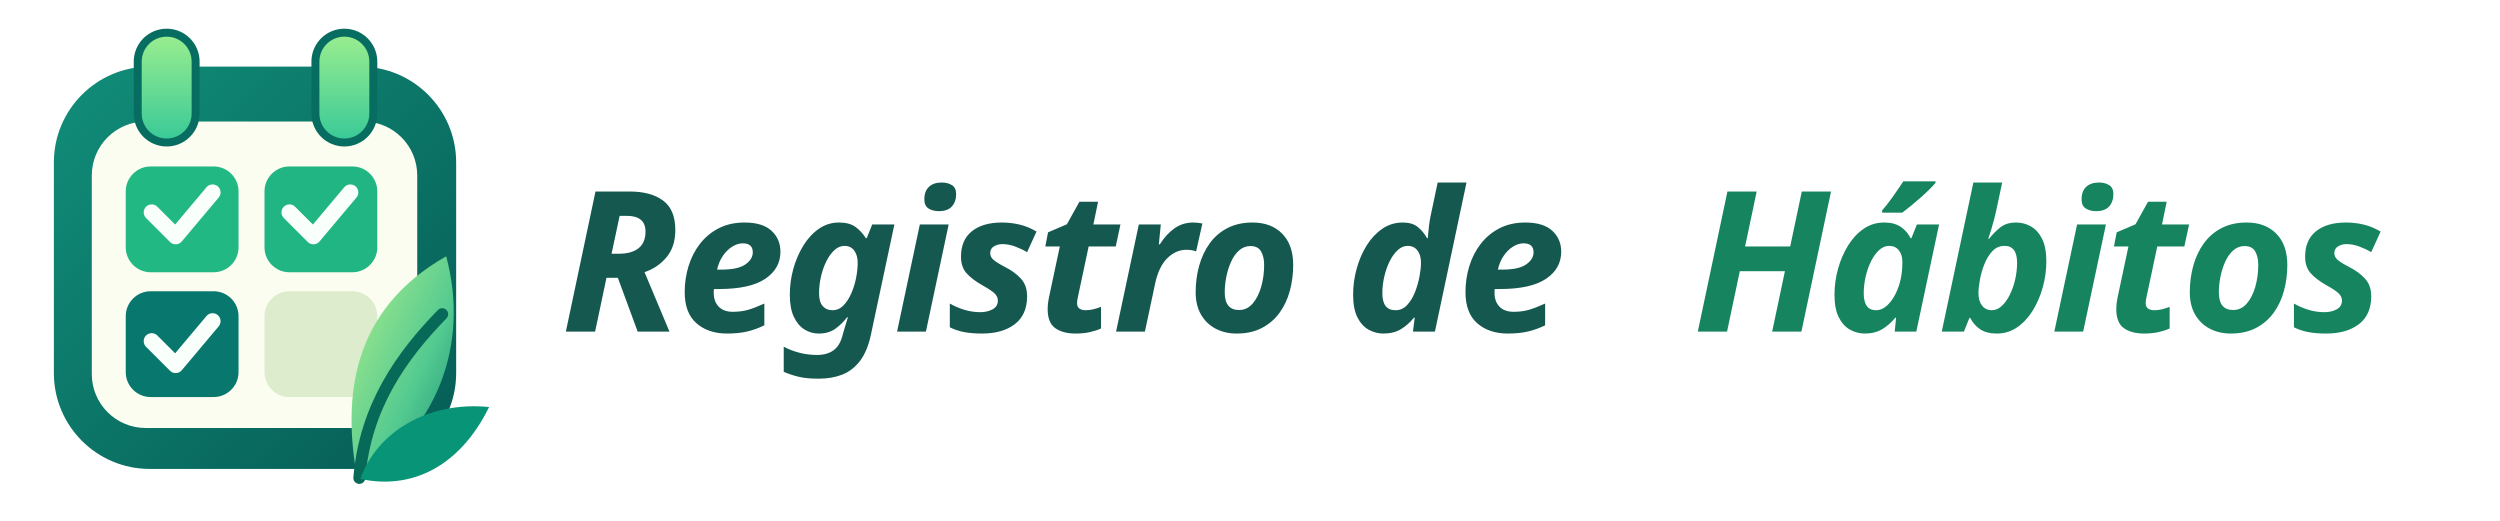
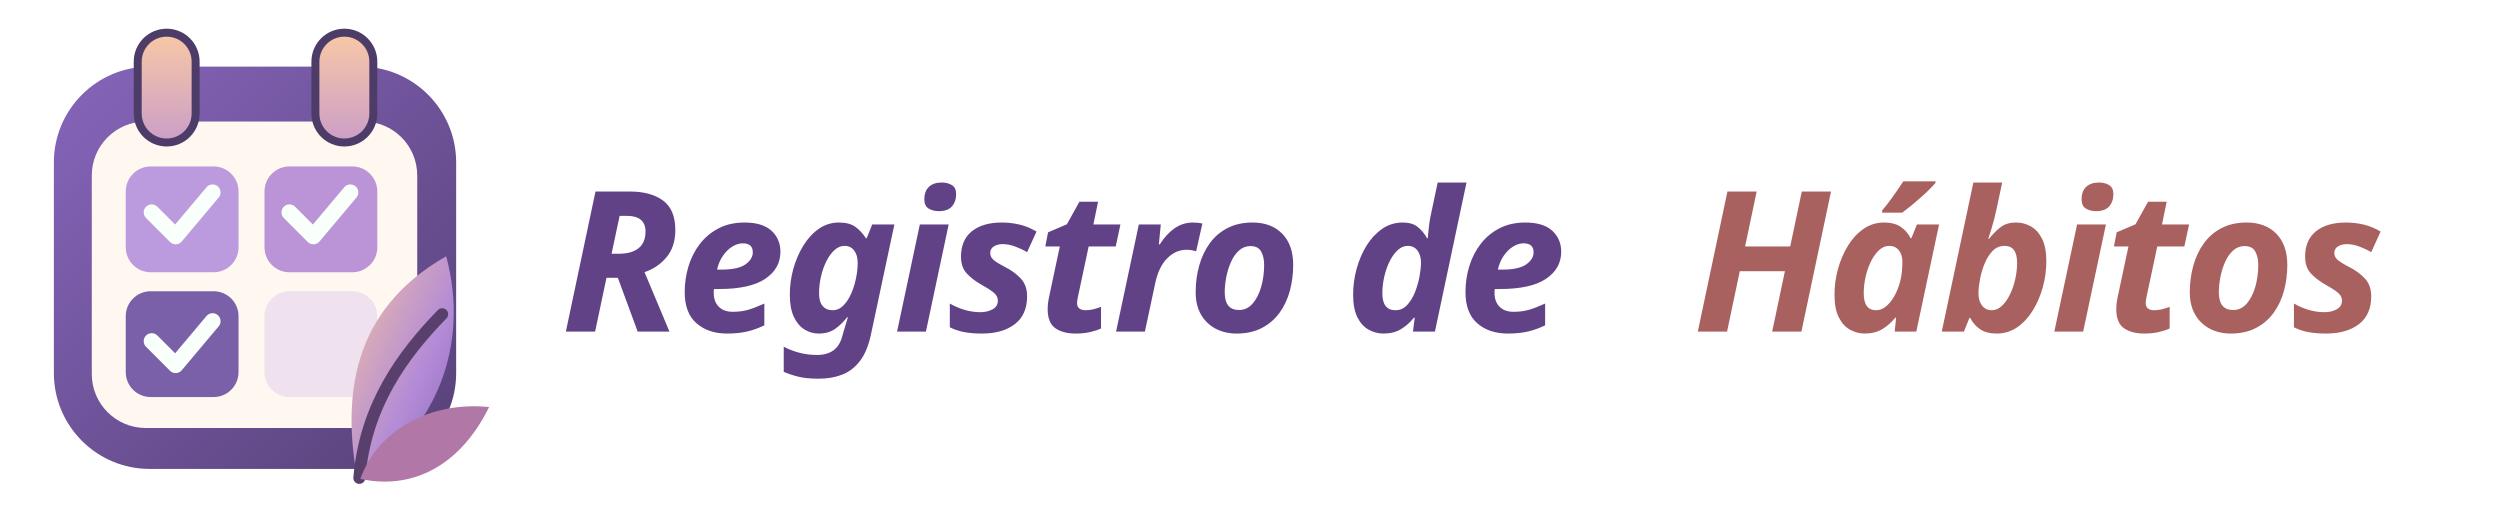
<svg xmlns="http://www.w3.org/2000/svg" viewBox="0 0 1440 300" role="img" aria-label="Registro de Hábitos">
  <g transform="translate(4 1) scale(.575)">
    <defs>
      <linearGradient id="frame" x1="0" y1="0" x2="1" y2="1">
-         <stop stop-color="#118e79" />
-         <stop offset="1" stop-color="#065c55" />
+         <stop stop-color="#8665bb" />
+         <stop offset="1" stop-color="#574178" />
      </linearGradient>
      <linearGradient id="leaf" x1="0" y1="0" x2="1" y2="1">
-         <stop stop-color="#b0ef8c" />
-         <stop offset=".6" stop-color="#53ca90" />
-         <stop offset="1" stop-color="#178e76" />
+         <stop stop-color="#f2c1a1" />
+         <stop offset=".6" stop-color="#b38bd7" />
+         <stop offset="1" stop-color="#8c69b9" />
      </linearGradient>
      <linearGradient id="tab" x1="0" y1="0" x2="0" y2="1">
-         <stop stop-color="#9bee8e" />
-         <stop offset="1" stop-color="#37c998" />
+         <stop stop-color="#f8c8a5" />
+         <stop offset="1" stop-color="#cb9ec8" />
      </linearGradient>
    </defs>
    <rect x="47" y="65" width="403" height="403" rx="96" fill="url(#frame)" />
-     <rect x="85" y="120" width="326" height="307" rx="54" fill="#fcfdf1" />
-     <rect x="131" y="31" width="58" height="110" rx="29" fill="url(#tab)" stroke="#086d61" stroke-width="8" />
-     <rect x="309" y="31" width="58" height="110" rx="29" fill="url(#tab)" stroke="#086d61" stroke-width="8" />
-     <rect x="119" y="165" width="113" height="106" rx="25" fill="#21b883" />
-     <rect x="258" y="165" width="113" height="106" rx="25" fill="#20b583" />
-     <rect x="119" y="290" width="113" height="106" rx="25" fill="#08786f" />
-     <rect x="258" y="290" width="113" height="106" rx="25" fill="#dceccd" />
+     <rect x="85" y="120" width="326" height="307" rx="54" fill="#fff8f1" />
+     <rect x="131" y="31" width="58" height="110" rx="29" fill="url(#tab)" stroke="#4d3c68" stroke-width="8" />
+     <rect x="309" y="31" width="58" height="110" rx="29" fill="url(#tab)" stroke="#4d3c68" stroke-width="8" />
+     <rect x="119" y="165" width="113" height="106" rx="25" fill="#bc9ade" />
+     <rect x="258" y="165" width="113" height="106" rx="25" fill="#bb93d7" />
+     <rect x="119" y="290" width="113" height="106" rx="25" fill="#7960a8" />
+     <rect x="258" y="290" width="113" height="106" rx="25" fill="#efe1ed" />
    <path d="M145 211l24 24 37-44M283 211l24 24 37-44M145 340l24 24 37-44" fill="none" stroke="#f9fffa" stroke-width="16" stroke-linecap="round" stroke-linejoin="round" />
    <path d="M351 478c-15-82-6-169 89-223 24 89-10 177-89 223Z" fill="url(#leaf)" />
-     <path d="M353 477c6-72 43-123 83-164" stroke="#076958" stroke-width="12" stroke-linecap="round" fill="none" />
-     <path d="M354 478c17-48 69-78 129-72-30 61-79 83-129 72Z" fill="#079477" />
+     <path d="M353 477c6-72 43-123 83-164" stroke="#59406c" stroke-width="12" stroke-linecap="round" fill="none" />
+     <path d="M354 478c17-48 69-78 129-72-30 61-79 83-129 72Z" fill="#b178a7" />
  </g>
  <g font-family="'Trebuchet MS','Arial Rounded MT Bold',system-ui,sans-serif" font-size="113" font-weight="700" font-style="italic" letter-spacing="-2.4">
-     <text x="323" y="191" fill="#15584f">Registro de</text>
-     <text x="975" y="191" fill="#16855f">Hábitos</text>
+     <text x="323" y="191" fill="#624286">Registro de</text>
+     <text x="975" y="191" fill="#a96160">Hábitos</text>
  </g>
</svg>
